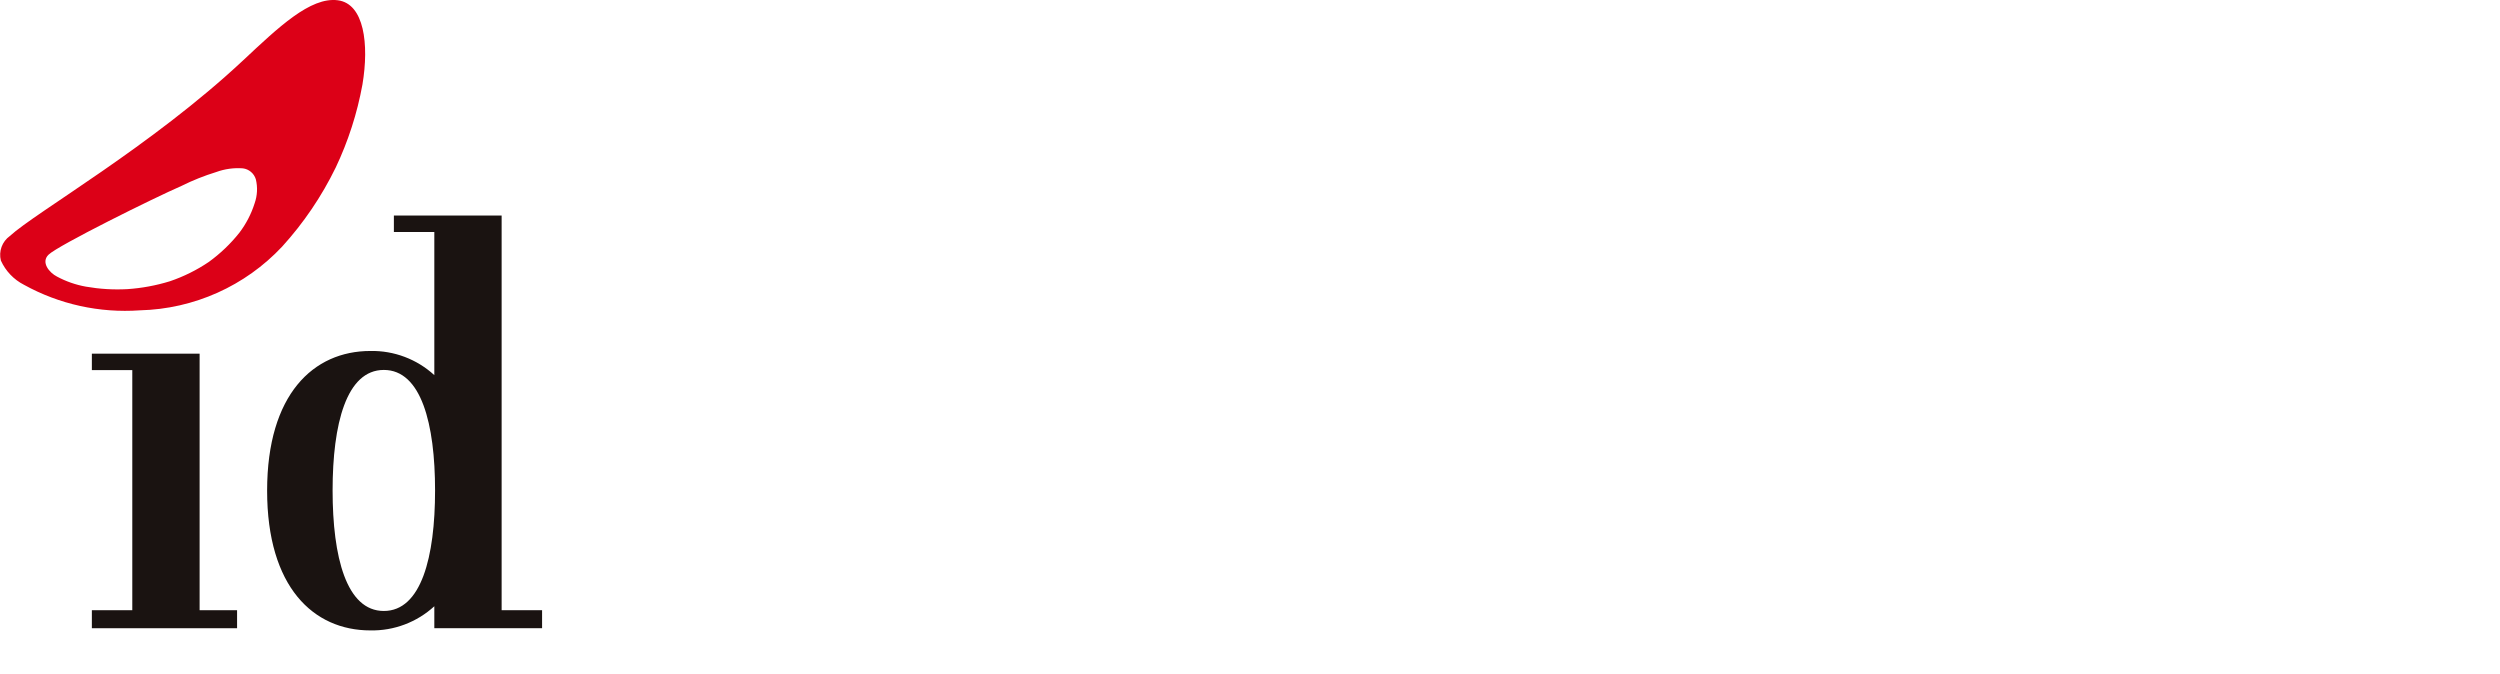
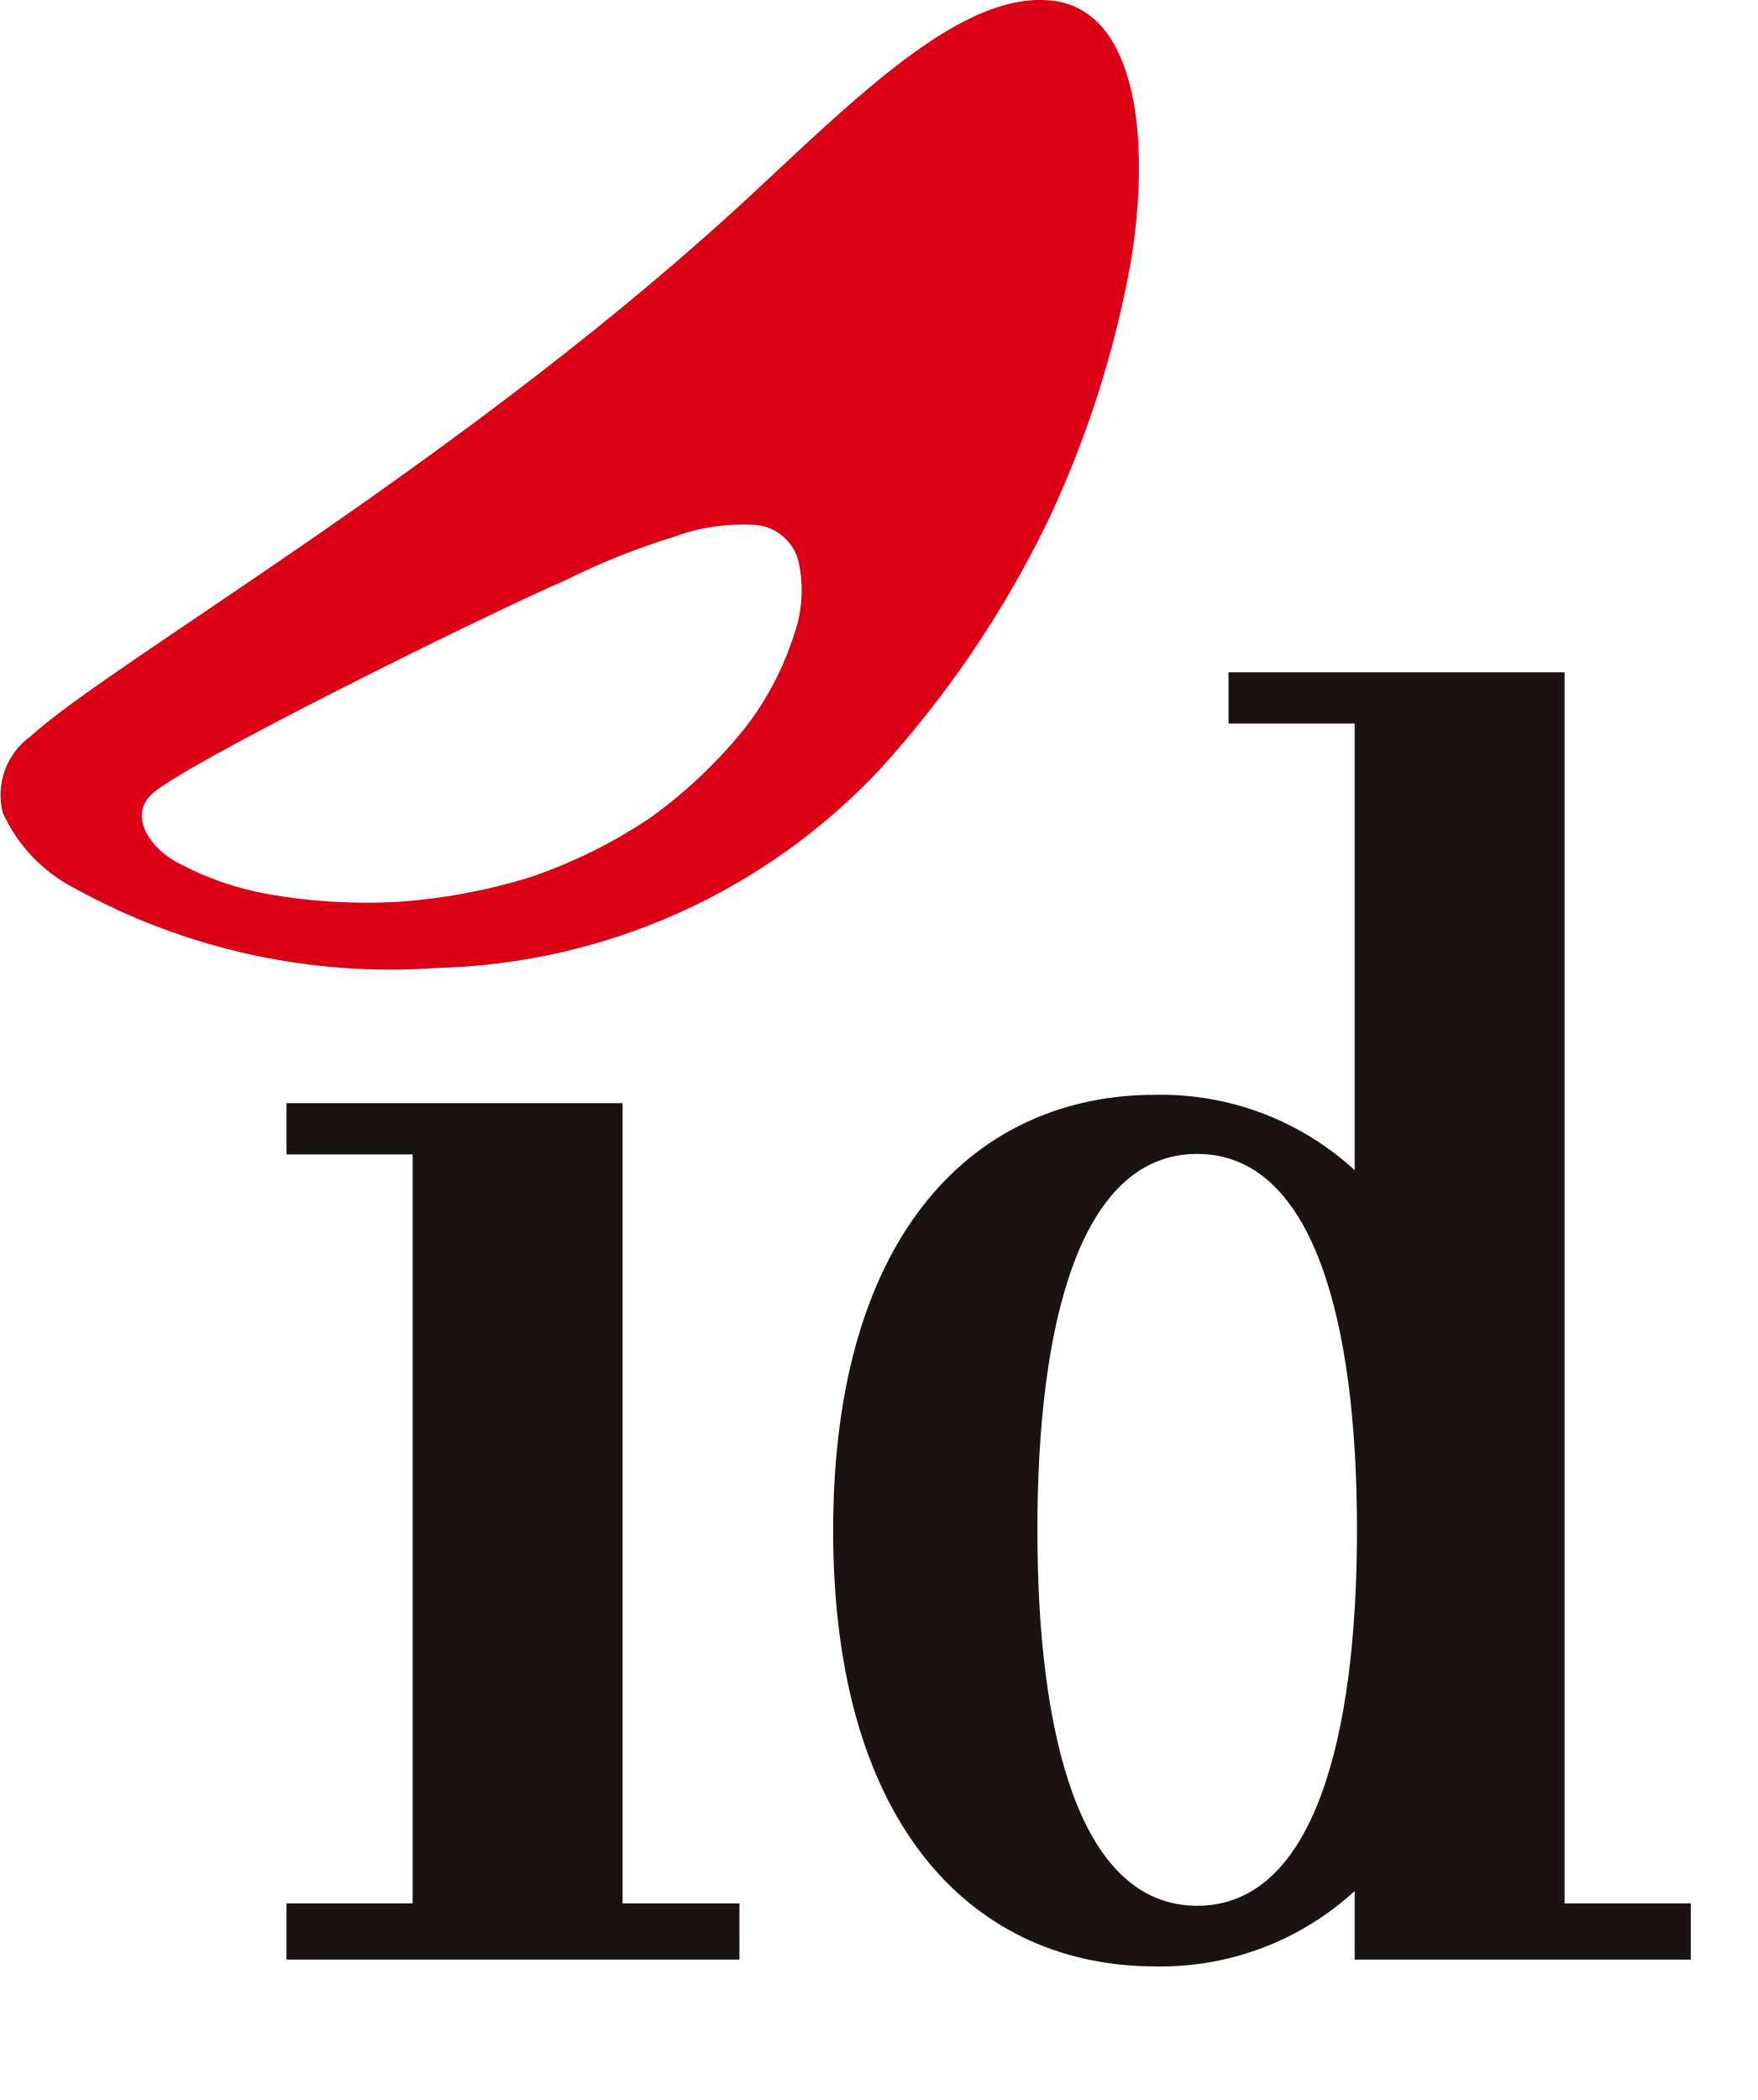
- <svg xmlns="http://www.w3.org/2000/svg" width="177.496" height="47.799" viewBox="0 0 177.496 47.799">
-   <defs>
-     <clipPath id="clip-path">
-       <rect id="Rectangle_26" data-name="Rectangle 26" width="38.486" height="44.758" fill="none" />
-     </clipPath>
-   </defs>
+ <svg xmlns="http://www.w3.org/2000/svg" width="40" height="47.799" viewBox="0 0 40 47.799">
  <g id="Group_424" data-name="Group 424" transform="translate(-38.504 -16.201)">
    <g id="Group_6" data-name="Group 6" transform="translate(38.504 16.201)">
      <path id="Path_2" data-name="Path 2" d="M30.574,117.716v1.167h2.871v17.047H30.574v1.279h10.31v-1.279H38.224V117.716Z" transform="translate(-24.052 -92.606)" fill="#1a1311" />
      <g id="Group_5" data-name="Group 5">
        <g id="Group_4" data-name="Group 4" clip-path="url(#clip-path)">
          <path id="Path_3" data-name="Path 3" d="M108.429,99.759v1.279h-7.651v-1.56a6.525,6.525,0,0,1-4.541,1.715c-4.048,0-7.33-3.086-7.33-9.92s3.282-9.919,7.33-9.919a6.524,6.524,0,0,1,4.541,1.715V72.905H97.907V71.737h7.65V99.759ZM97.193,82.7c-2.657,0-3.637,3.83-3.637,8.556s.979,8.557,3.637,8.557,3.638-3.831,3.638-8.557-.98-8.556-3.638-8.556" transform="translate(-69.942 -56.435)" fill="#1a1311" />
          <path id="Path_4" data-name="Path 4" d="M23.832,11.9a23.874,23.874,0,0,1-3.8,5.607A14.326,14.326,0,0,1,9.929,22.032,14.841,14.841,0,0,1,1.705,20.22,3.6,3.6,0,0,1,.063,18.5,1.645,1.645,0,0,1,.7,16.755c1.842-1.693,10.063-6.38,16.583-12.491,2.473-2.311,4.751-4.5,6.7-4.246,1.874.24,2.231,3.115,1.75,5.982a23.638,23.638,0,0,1-1.9,5.9m-5.67.826a1.107,1.107,0,0,0-.92-.775,4.542,4.542,0,0,0-1.894.263,16.288,16.288,0,0,0-2.453.98c-1.963.853-8.789,4.237-9.45,4.888-.555.537.049,1.275.6,1.554a6.883,6.883,0,0,0,2.051.714,12.936,12.936,0,0,0,2.951.177,13.3,13.3,0,0,0,3.011-.558A11.568,11.568,0,0,0,14.82,18.6a11.04,11.04,0,0,0,2.175-2.077,6.892,6.892,0,0,0,1.084-2.092,2.994,2.994,0,0,0,.084-1.706" transform="translate(0 0.001)" fill="#dc0017" />
        </g>
      </g>
    </g>
  </g>
</svg>
